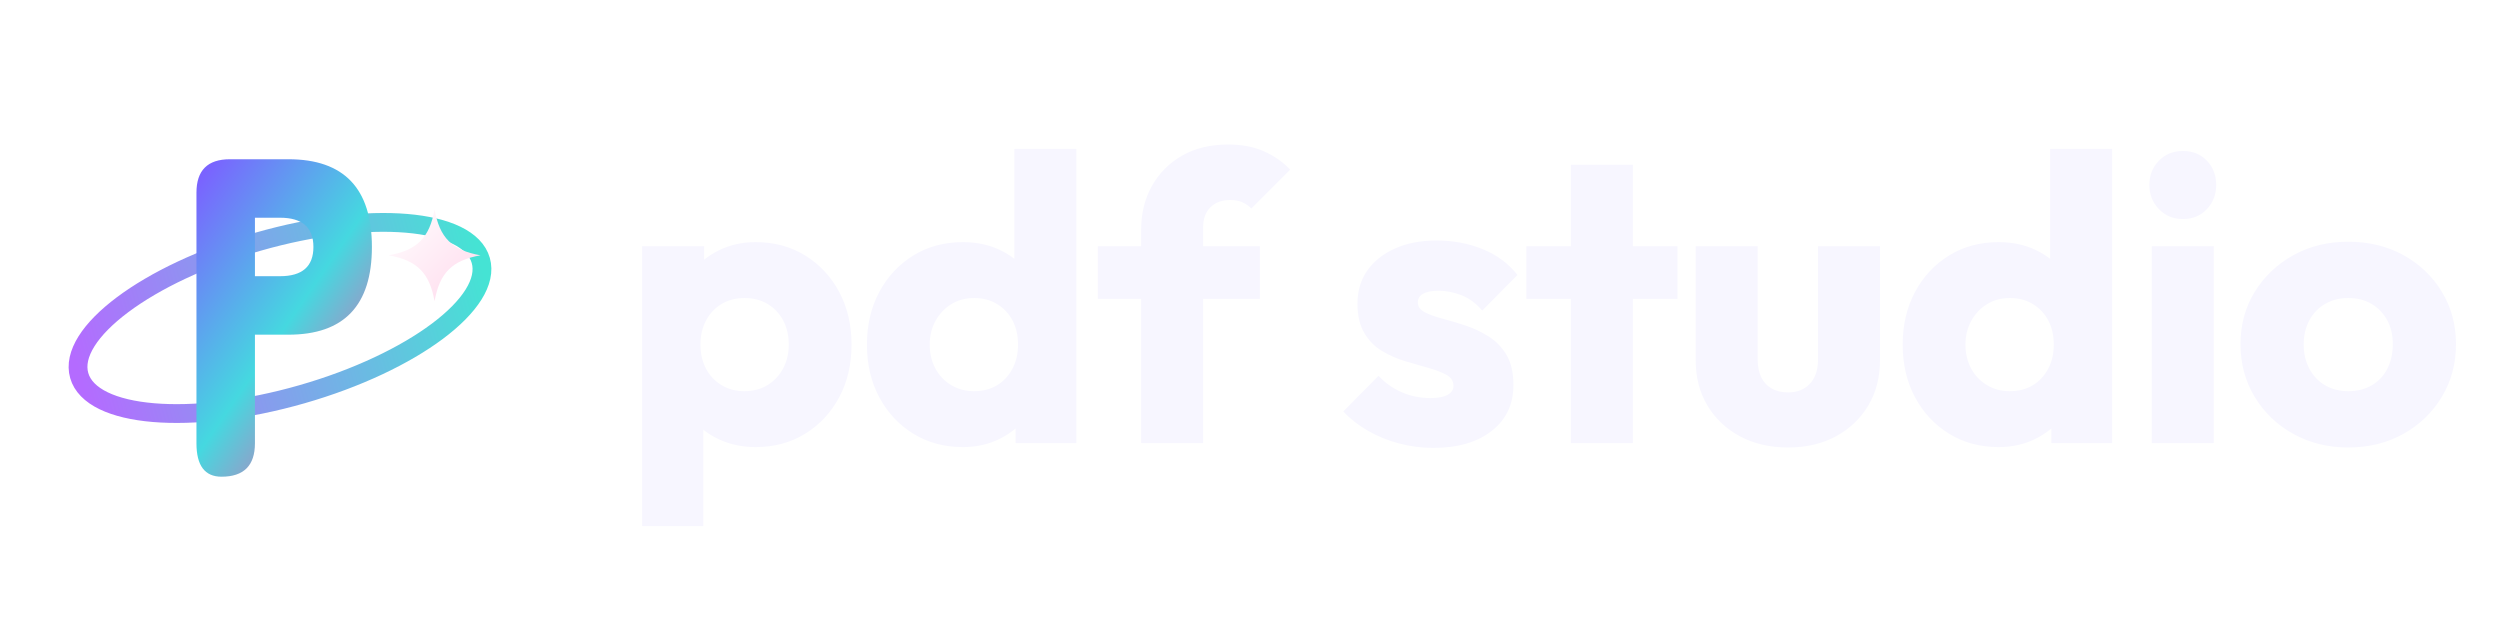
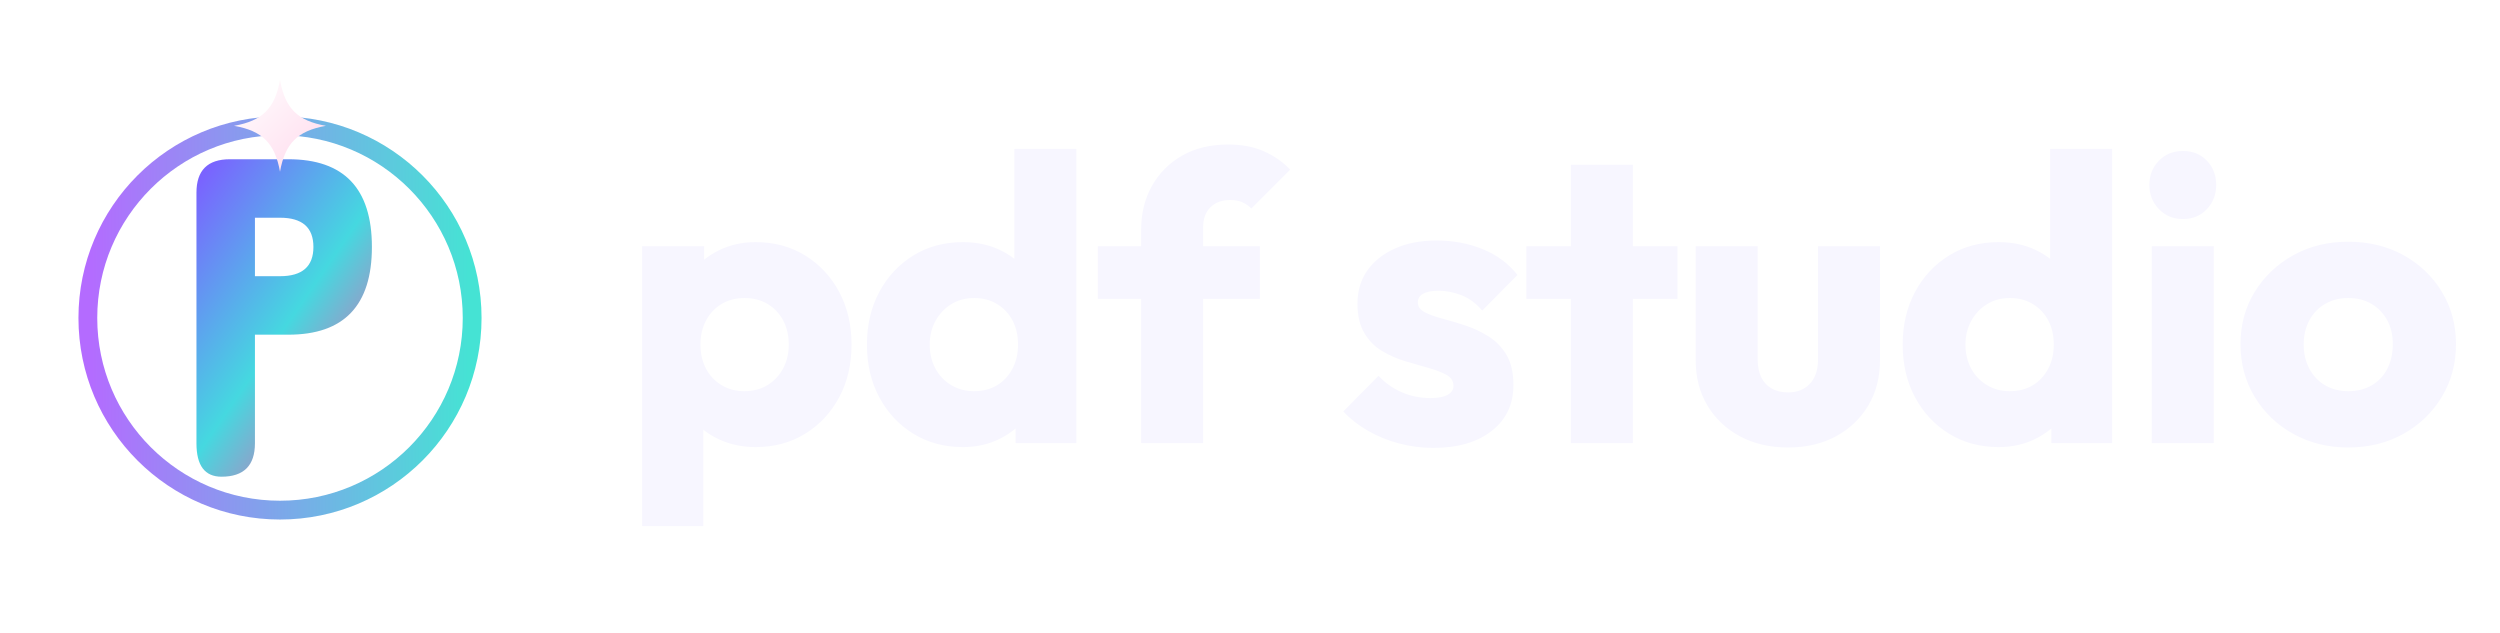
<svg xmlns="http://www.w3.org/2000/svg" width="395" height="100" viewBox="0 0 395 100" role="img" aria-label="PDF Studio">
-   <style>.op-orbit{animation:op-spin 16s linear infinite;transform-box:fill-box;transform-origin:center}@keyframes op-spin{to{transform:rotate(360deg)}}.op-spark{animation:op-tw 2.6s ease-in-out infinite;transform-box:fill-box;transform-origin:center}@keyframes op-tw{0%,100%{opacity:.55;transform:scale(.85)}50%{opacity:1;transform:scale(1.12)}}@media (prefers-reduced-motion:reduce){.op-orbit,.op-spark{animation:none}}</style>
+   <style>.op-orbit{animation:op-spin 14s linear infinite;transform-box:fill-box;transform-origin:center}@keyframes op-spin{to{transform:rotate(360deg)}}.op-spark{animation:op-tw 2.6s ease-in-out infinite;transform-box:fill-box;transform-origin:center}@keyframes op-tw{0%,100%{opacity:.6;transform:scale(.85)}50%{opacity:1;transform:scale(1.15)}}@media (prefers-reduced-motion:reduce){.op-orbit,.op-spark{animation:none}}</style>
  <g transform="translate(2 8) scale(.66)">
    <defs>
      <linearGradient id="op" x1="0.1" y1="0" x2="0.9" y2="1">
        <stop offset="0" stop-color="#7A63FF" />
        <stop offset="0.52" stop-color="#45D8E0" />
        <stop offset="1" stop-color="#FF4FA8" />
      </linearGradient>
      <linearGradient id="oo" x1="0" y1="0" x2="1" y2="0">
        <stop offset="0" stop-color="#B46BFF" />
        <stop offset="1" stop-color="#45E3D4" />
      </linearGradient>
      <linearGradient id="os" x1="0" y1="0" x2="1" y2="1">
        <stop offset="0" stop-color="#FFFFFF" />
        <stop offset="1" stop-color="#FFD9EC" />
      </linearGradient>
    </defs>
-     <g transform="rotate(-16 64 64)">
-       <g class="op-orbit">
-         <ellipse cx="64" cy="64" rx="50" ry="19" fill="none" stroke="url(#oo)" stroke-width="4.5" />
-       </g>
+     <circle cx="64" cy="64" r="46" fill="none" stroke="url(#oo)" stroke-width="4.5" />
+     <path d="M44 34 Q44 26 52 26 H66 Q86 26 86 47 Q86 68 66 68 H58 V94 Q58 102 50 102 Q44 102 44 94 Z M58 40 V54 H64 Q72 54 72 47 Q72 40 64 40 Z" fill="url(#op)" fill-rule="evenodd" />
+     <g class="op-orbit">
+       <circle cx="64" cy="64" r="46" fill="none" stroke="none" />
+       <path class="op-spark" d="M64 7 C65.2 13.8 68.2 16.8 75 18 C68.2 19.2 65.2 22.2 64 29 C62.8 22.2 59.8 19.2 53 18 C59.8 16.8 62.8 13.8 64 7 Z" fill="url(#os)" />
    </g>
-     <path d="M44 34 Q44 26 52 26 H66 Q86 26 86 47 Q86 68 66 68 H58 V94 Q58 102 50 102 Q44 102 44 94 Z M58 40 V54 H64 Q72 54 72 47 Q72 40 64 40 Z" fill="url(#op)" fill-rule="evenodd" />
-     <path class="op-spark" d="M101 38 C102.2 44.8 105.2 47.8 112 49 C105.2 50.2 102.2 53.2 101 60 C99.8 53.2 96.8 50.2 90 49 C96.8 47.8 99.8 44.8 101 38 Z" fill="url(#os)" />
  </g>
  <path fill="#F7F6FF" transform="translate(98 70)" d="M21.376 0.64Q18.24 0.64 15.616 -0.576Q12.992 -1.792 11.328 -3.936Q9.664 -6.08 9.408 -8.832V-21.952Q9.664 -24.704 11.328 -26.944Q12.992 -29.184 15.616 -30.464Q18.24 -31.744 21.376 -31.744Q25.792 -31.744 29.216 -29.632Q32.64 -27.52 34.592 -23.872Q36.544 -20.224 36.544 -15.552Q36.544 -10.88 34.592 -7.232Q32.64 -3.584 29.216 -1.472Q25.792 0.64 21.376 0.64ZM3.456 13.12V-31.104H13.248V-23.104L11.648 -15.552L13.12 -8.0V13.12ZM19.584 -8.192Q21.696 -8.192 23.264 -9.152Q24.832 -10.112 25.728 -11.776Q26.624 -13.44 26.624 -15.552Q26.624 -17.728 25.728 -19.392Q24.832 -21.056 23.264 -21.984Q21.696 -22.912 19.648 -22.912Q17.6 -22.912 16.032 -21.984Q14.464 -21.056 13.568 -19.392Q12.672 -17.728 12.672 -15.552Q12.672 -13.44 13.536 -11.776Q14.4 -10.112 16.0 -9.152Q17.6 -8.192 19.584 -8.192Z M54.144 0.64Q49.728 0.64 46.304 -1.472Q42.88 -3.584 40.928 -7.232Q38.976 -10.88 38.976 -15.552Q38.976 -20.224 40.928 -23.872Q42.88 -27.52 46.304 -29.632Q49.728 -31.744 54.144 -31.744Q57.344 -31.744 59.936 -30.528Q62.528 -29.312 64.224 -27.168Q65.92 -25.024 66.112 -22.272V-9.152Q65.92 -6.4 64.256 -4.192Q62.592 -1.984 59.968 -0.672Q57.344 0.64 54.144 0.64ZM55.872 -8.192Q57.984 -8.192 59.52 -9.12Q61.056 -10.048 61.952 -11.712Q62.848 -13.376 62.848 -15.552Q62.848 -17.728 61.984 -19.36Q61.12 -20.992 59.552 -21.952Q57.984 -22.912 55.936 -22.912Q53.888 -22.912 52.32 -21.952Q50.752 -20.992 49.824 -19.328Q48.896 -17.664 48.896 -15.552Q48.896 -13.44 49.792 -11.776Q50.688 -10.112 52.288 -9.152Q53.888 -8.192 55.872 -8.192ZM72.064 0.0H62.464V-8.384L63.936 -15.936L62.272 -23.488V-46.464H72.064Z M82.304 0.0V-33.792Q82.304 -37.568 84.0 -40.608Q85.696 -43.648 88.768 -45.408Q91.84 -47.168 96.064 -47.168Q99.264 -47.168 101.664 -46.112Q104.064 -45.056 105.856 -43.2L99.712 -37.056Q99.072 -37.696 98.272 -38.048Q97.472 -38.4 96.384 -38.4Q94.4 -38.4 93.248 -37.248Q92.096 -36.096 92.096 -34.112V0.0ZM75.456 -22.784V-31.104H101.056V-22.784Z  M128.448 0.768Q125.696 0.768 123.04 0.064Q120.384 -0.64 118.112 -1.952Q115.84 -3.264 114.24 -4.992L119.808 -10.624Q121.344 -8.96 123.456 -8.032Q125.568 -7.104 128.064 -7.104Q129.792 -7.104 130.72 -7.616Q131.648 -8.128 131.648 -9.024Q131.648 -10.176 130.528 -10.784Q129.408 -11.392 127.68 -11.872Q125.952 -12.352 124.032 -12.928Q122.112 -13.504 120.384 -14.528Q118.656 -15.552 117.568 -17.376Q116.48 -19.2 116.48 -22.016Q116.48 -25.024 118.016 -27.232Q119.552 -29.44 122.368 -30.72Q125.184 -32.0 128.96 -32.0Q132.928 -32.0 136.288 -30.624Q139.648 -29.248 141.76 -26.56L136.192 -20.928Q134.72 -22.656 132.896 -23.36Q131.072 -24.064 129.344 -24.064Q127.68 -24.064 126.848 -23.584Q126.016 -23.104 126.016 -22.208Q126.016 -21.248 127.104 -20.672Q128.192 -20.096 129.92 -19.648Q131.648 -19.2 133.568 -18.56Q135.488 -17.92 137.216 -16.832Q138.944 -15.744 140.032 -13.92Q141.12 -12.096 141.12 -9.152Q141.12 -4.608 137.696 -1.92Q134.272 0.768 128.448 0.768Z M150.208 0.0V-43.968H160.0V0.0ZM143.168 -22.784V-31.104H167.04V-22.784Z M184.512 0.704Q180.224 0.704 176.928 -1.056Q173.632 -2.816 171.776 -5.92Q169.92 -9.024 169.92 -13.056V-31.104H179.712V-13.184Q179.712 -11.584 180.256 -10.432Q180.8 -9.28 181.888 -8.64Q182.976 -8.0 184.512 -8.0Q186.688 -8.0 187.968 -9.376Q189.248 -10.752 189.248 -13.184V-31.104H199.04V-13.12Q199.04 -9.024 197.184 -5.92Q195.328 -2.816 192.064 -1.056Q188.8 0.704 184.512 0.704Z M217.792 0.64Q213.376 0.64 209.952 -1.472Q206.528 -3.584 204.576 -7.232Q202.624 -10.88 202.624 -15.552Q202.624 -20.224 204.576 -23.872Q206.528 -27.52 209.952 -29.632Q213.376 -31.744 217.792 -31.744Q220.992 -31.744 223.584 -30.528Q226.176 -29.312 227.872 -27.168Q229.568 -25.024 229.76 -22.272V-9.152Q229.568 -6.4 227.904 -4.192Q226.24 -1.984 223.616 -0.672Q220.992 0.64 217.792 0.64ZM219.52 -8.192Q221.632 -8.192 223.168 -9.12Q224.704 -10.048 225.6 -11.712Q226.496 -13.376 226.496 -15.552Q226.496 -17.728 225.632 -19.36Q224.768 -20.992 223.2 -21.952Q221.632 -22.912 219.584 -22.912Q217.536 -22.912 215.968 -21.952Q214.4 -20.992 213.472 -19.328Q212.544 -17.664 212.544 -15.552Q212.544 -13.44 213.44 -11.776Q214.336 -10.112 215.936 -9.152Q217.536 -8.192 219.52 -8.192ZM235.712 0.0H226.112V-8.384L227.584 -15.936L225.92 -23.488V-46.464H235.712Z M241.984 0.0V-31.104H251.776V0.0ZM246.912 -35.392Q244.608 -35.392 243.104 -36.96Q241.6 -38.528 241.6 -40.768Q241.6 -43.072 243.104 -44.608Q244.608 -46.144 246.912 -46.144Q249.216 -46.144 250.688 -44.608Q252.16 -43.072 252.16 -40.768Q252.16 -38.528 250.688 -36.96Q249.216 -35.392 246.912 -35.392Z M273.024 0.704Q268.224 0.704 264.352 -1.44Q260.48 -3.584 258.24 -7.296Q256 -11.008 256 -15.616Q256 -20.224 258.24 -23.872Q260.48 -27.52 264.32 -29.664Q268.16 -31.808 273.024 -31.808Q277.888 -31.808 281.728 -29.696Q285.568 -27.584 287.808 -23.904Q290.048 -20.224 290.048 -15.616Q290.048 -11.008 287.808 -7.296Q285.568 -3.584 281.728 -1.44Q277.888 0.704 273.024 0.704ZM273.024 -8.192Q275.136 -8.192 276.736 -9.12Q278.336 -10.048 279.2 -11.744Q280.064 -13.44 280.064 -15.616Q280.064 -17.792 279.168 -19.424Q278.272 -21.056 276.704 -21.984Q275.136 -22.912 273.024 -22.912Q270.976 -22.912 269.376 -21.984Q267.776 -21.056 266.88 -19.392Q265.984 -17.728 265.984 -15.552Q265.984 -13.44 266.88 -11.744Q267.776 -10.048 269.376 -9.12Q270.976 -8.192 273.024 -8.192Z" />
</svg>
